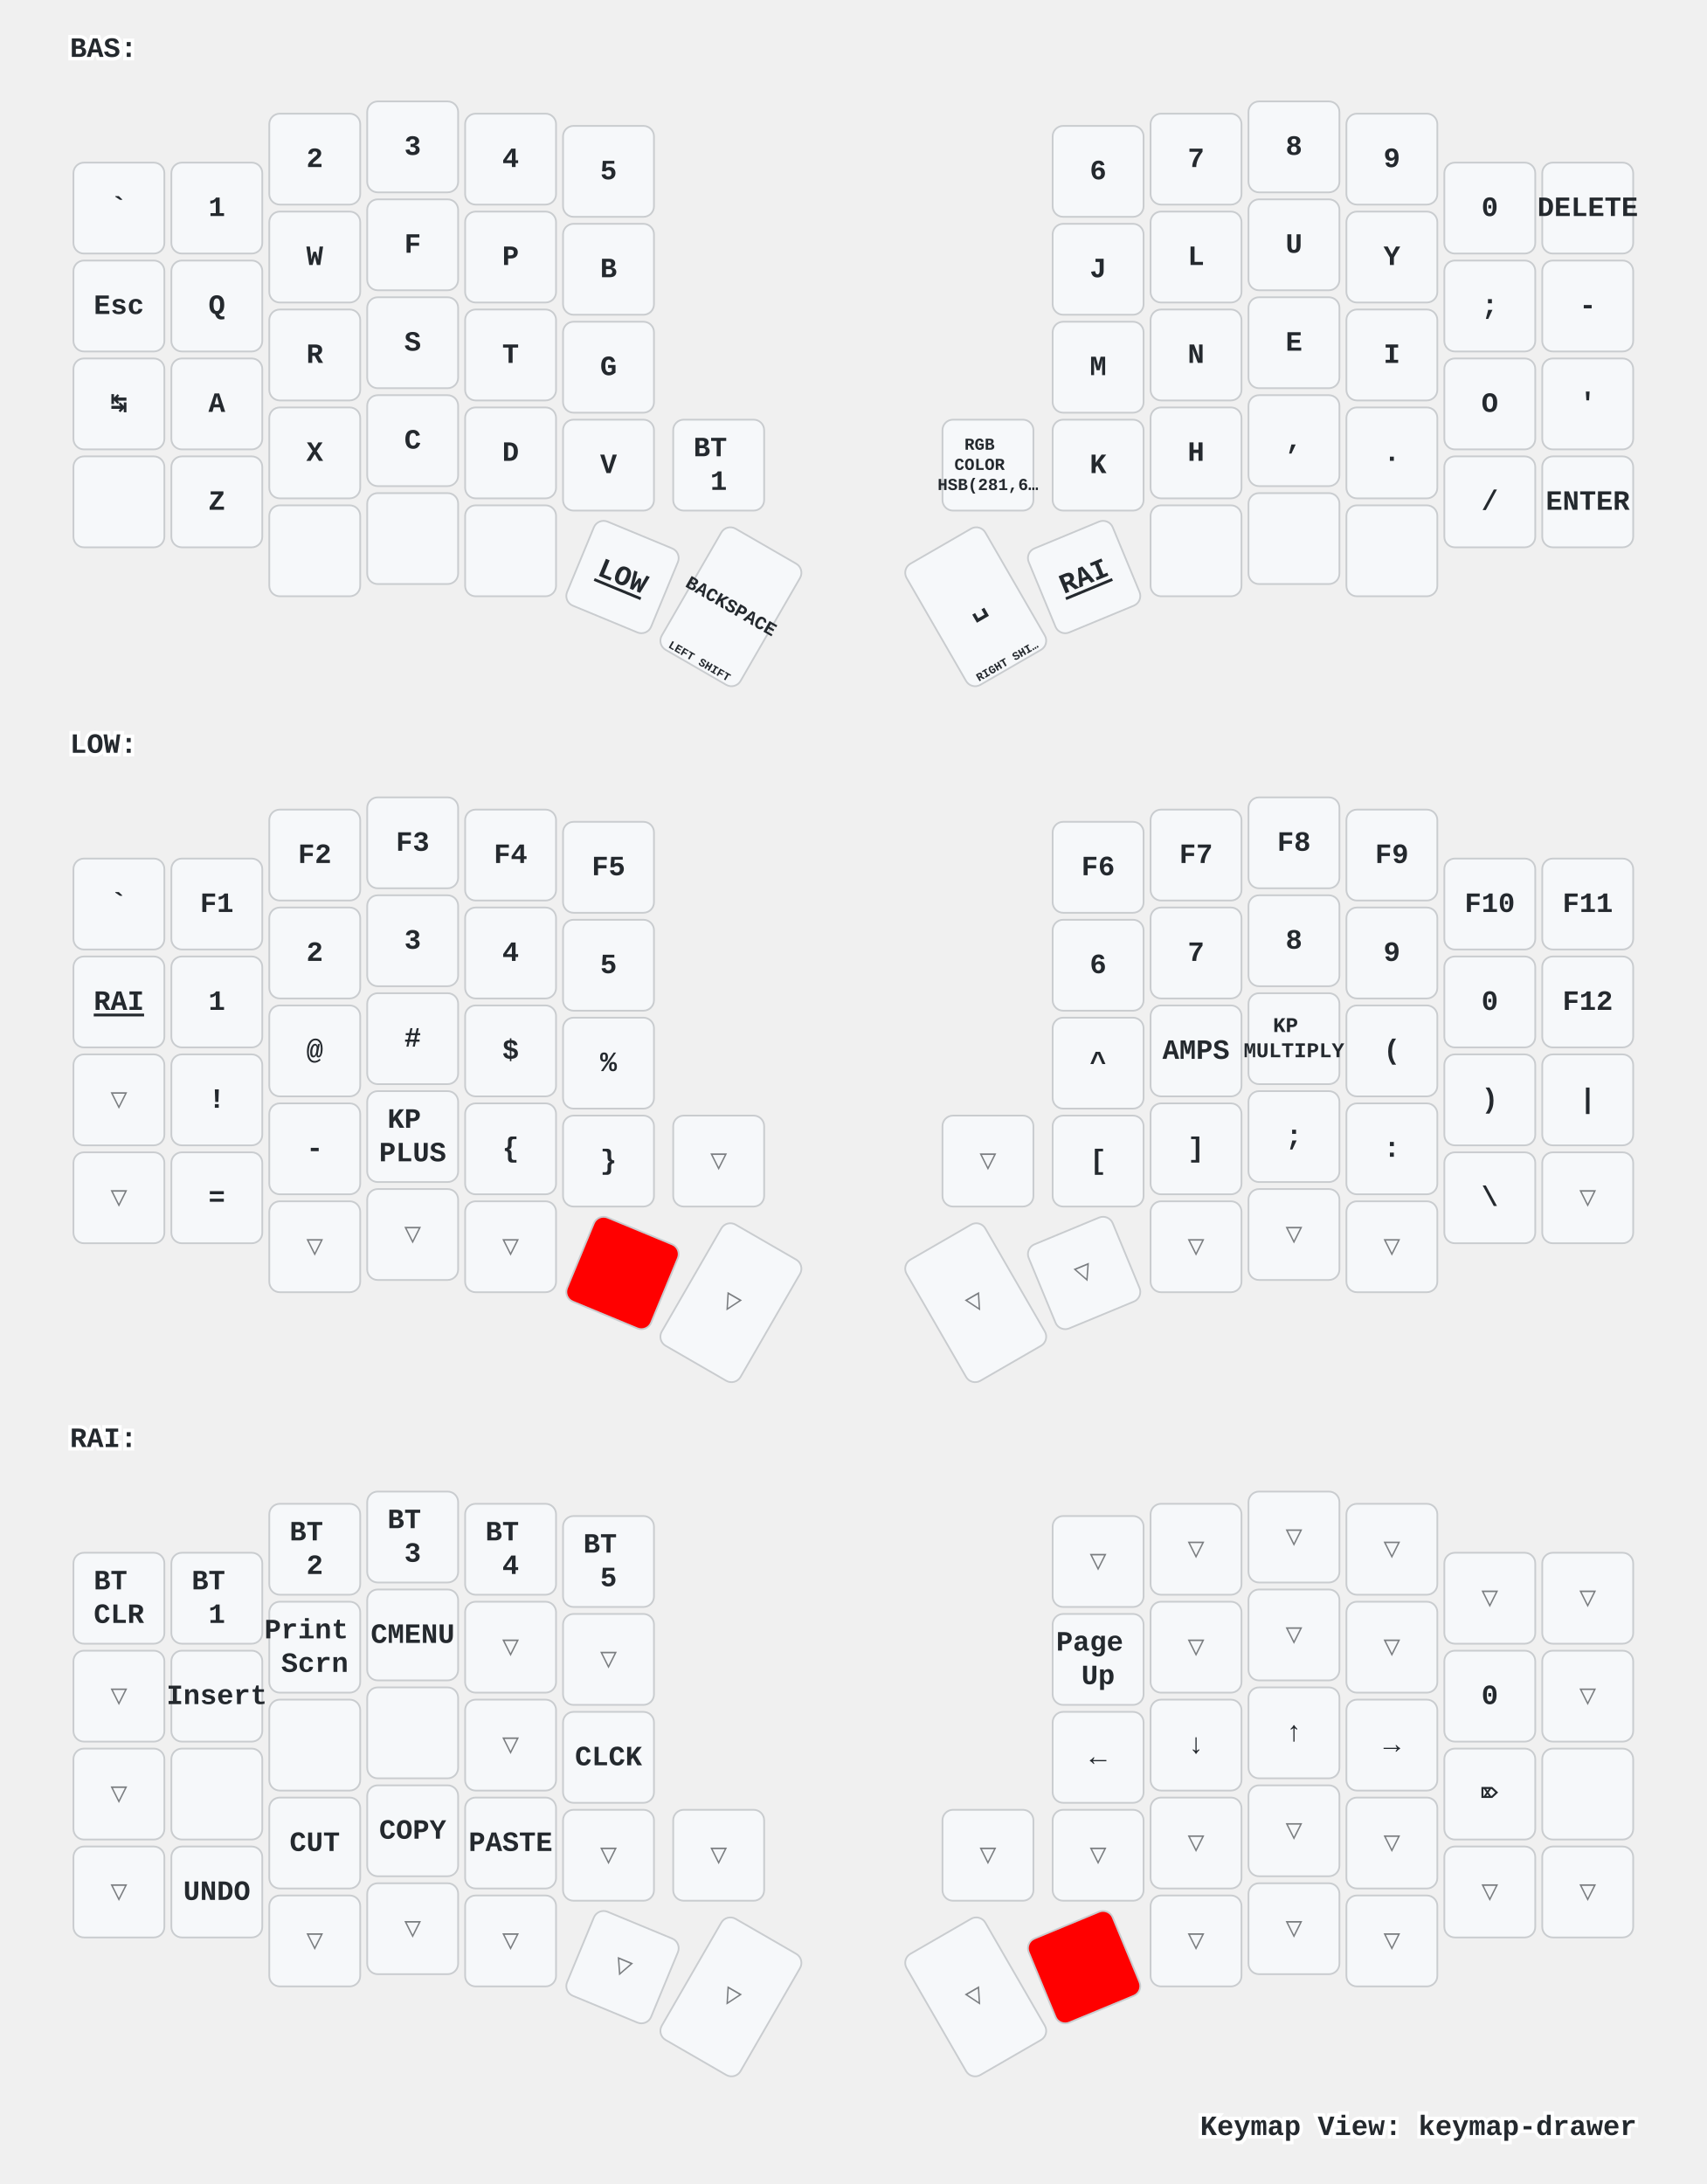
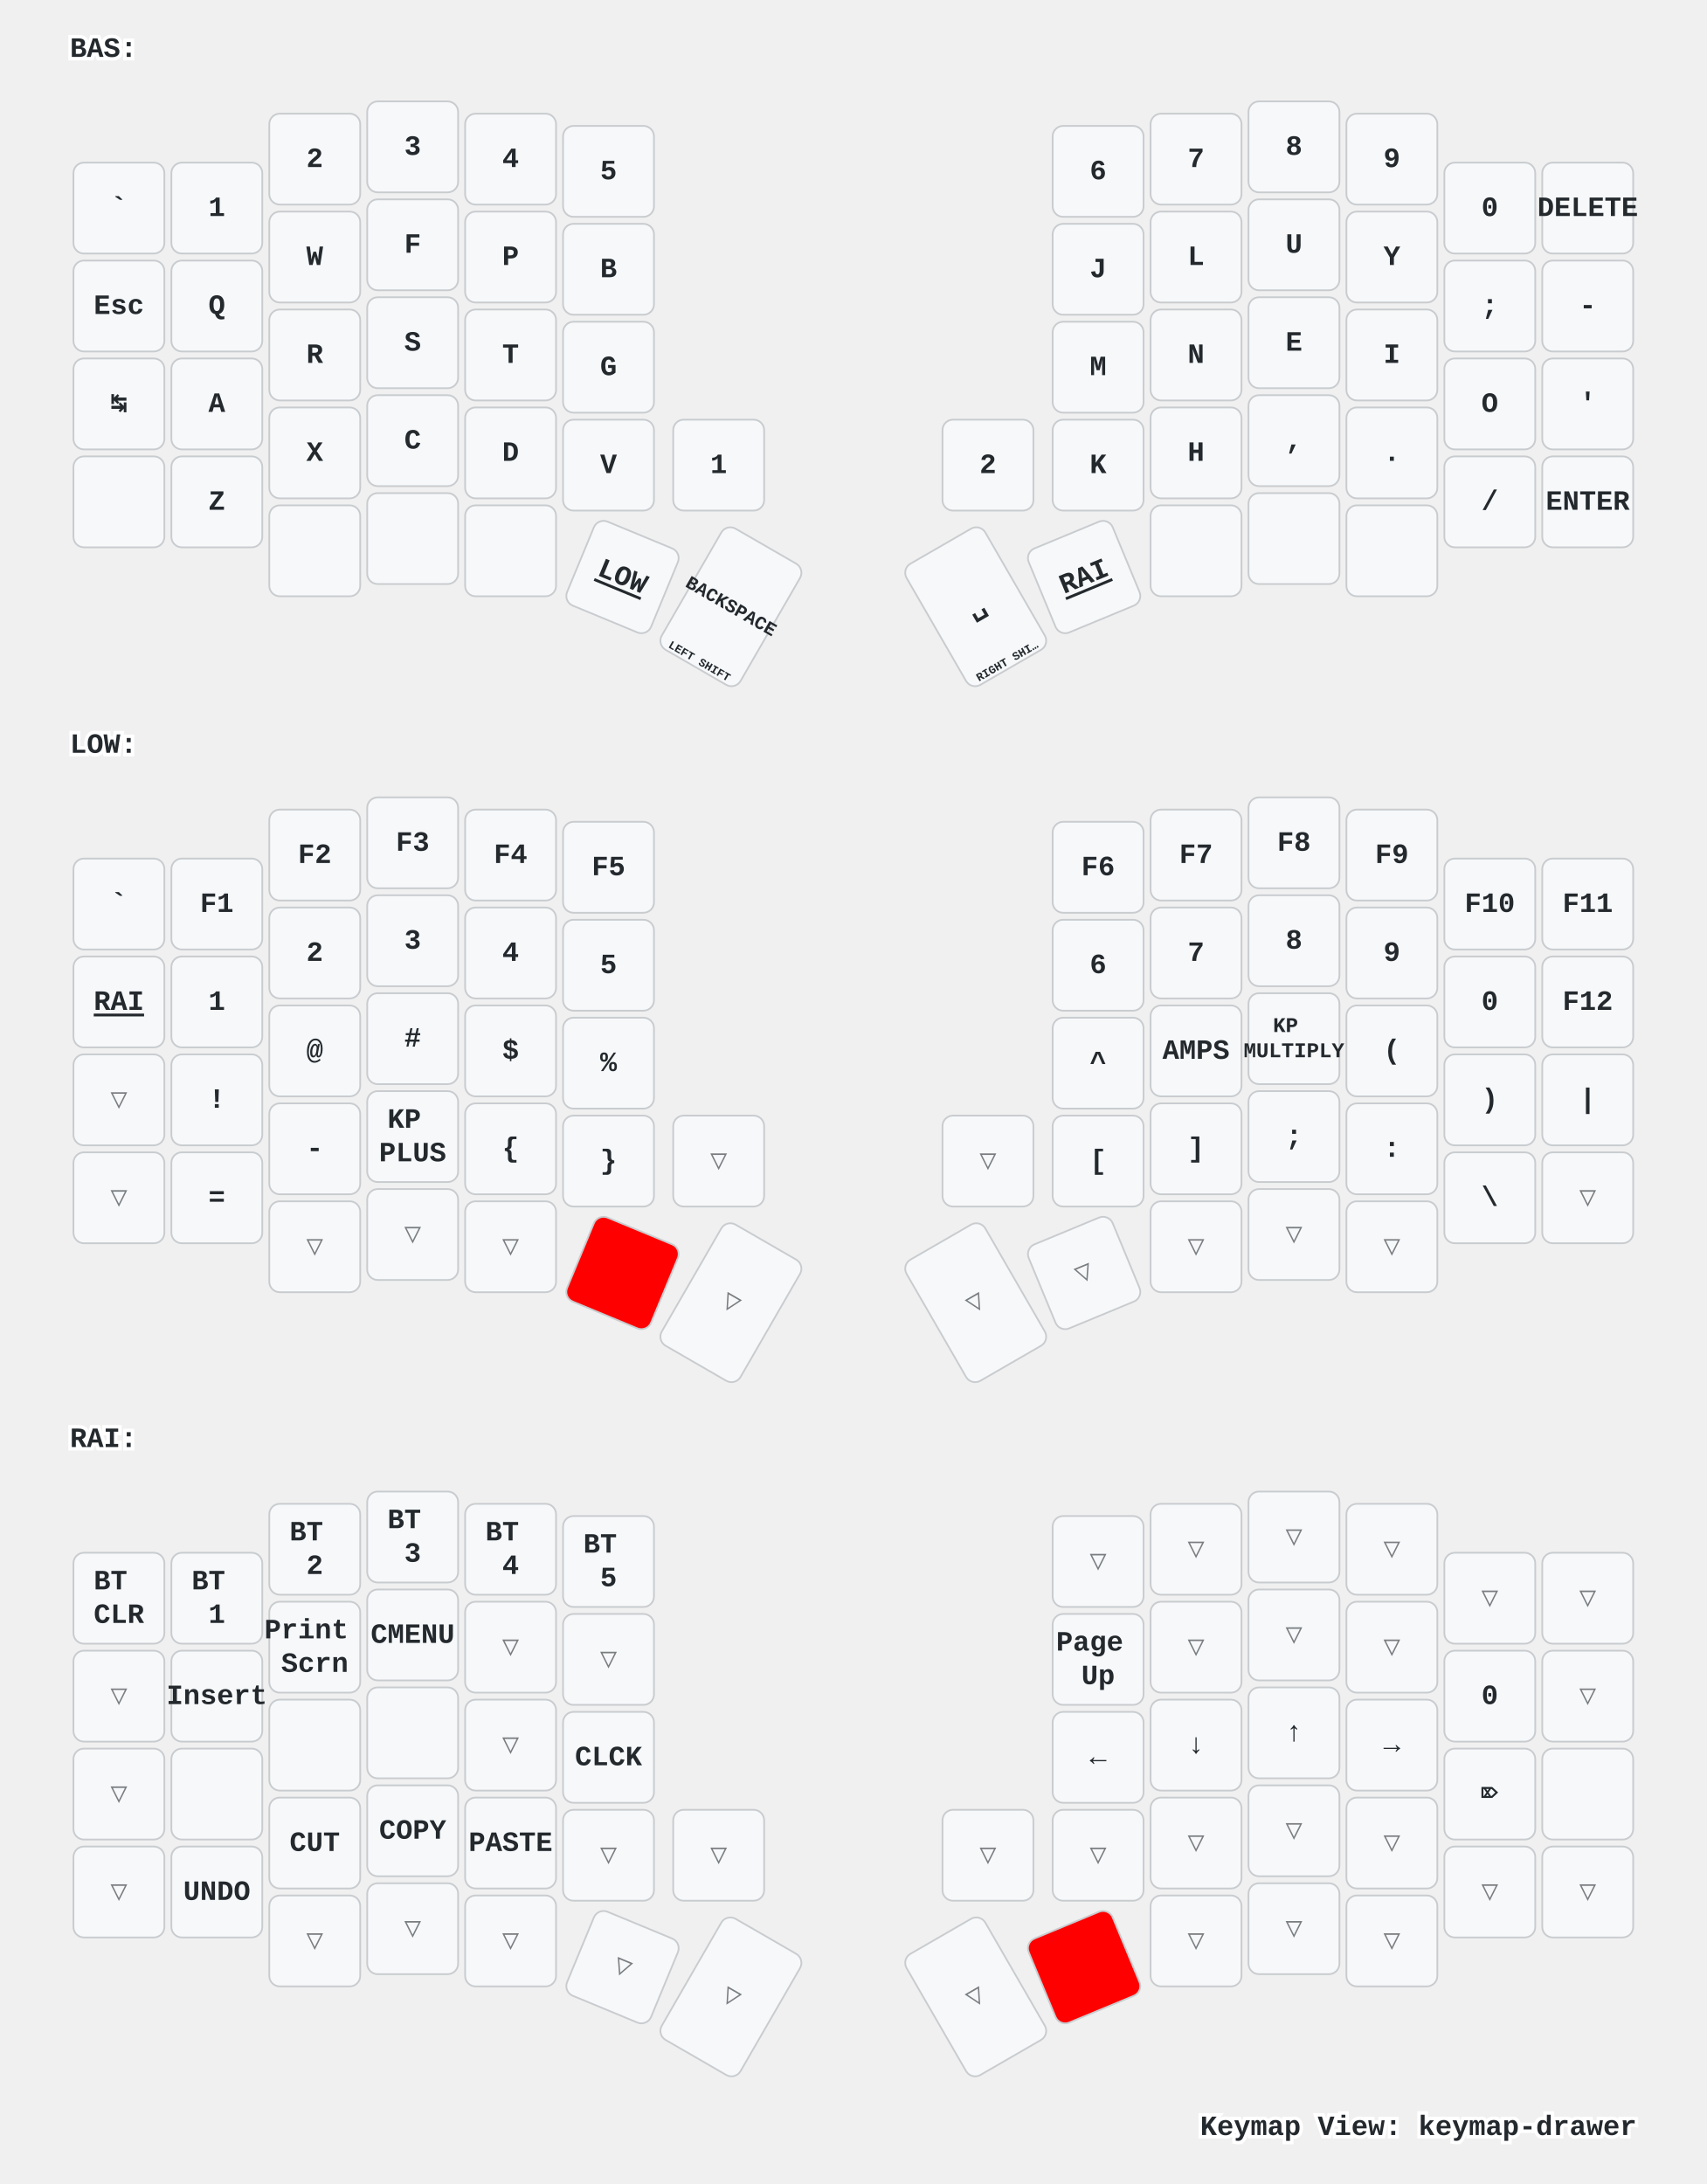
<svg xmlns="http://www.w3.org/2000/svg" xmlns:xlink="http://www.w3.org/1999/xlink" width="976" height="1249" viewBox="0 0 976 1249" class="keymap">
  <defs>/* start glyphs */
<svg id="mdi:apple-keyboard-command">
      <svg id="mdi-apple-keyboard-command" viewBox="0 0 24 24">
        <path d="M6,2A4,4 0 0,1 10,6V8H14V6A4,4 0 0,1 18,2A4,4 0 0,1 22,6A4,4 0 0,1 18,10H16V14H18A4,4 0 0,1 22,18A4,4 0 0,1 18,22A4,4 0 0,1 14,18V16H10V18A4,4 0 0,1 6,22A4,4 0 0,1 2,18A4,4 0 0,1 6,14H8V10H6A4,4 0 0,1 2,6A4,4 0 0,1 6,2M16,18A2,2 0 0,0 18,20A2,2 0 0,0 20,18A2,2 0 0,0 18,16H16V18M14,10H10V14H14V10M6,16A2,2 0 0,0 4,18A2,2 0 0,0 6,20A2,2 0 0,0 8,18V16H6M8,6A2,2 0 0,0 6,4A2,2 0 0,0 4,6A2,2 0 0,0 6,8H8V6M18,8A2,2 0 0,0 20,6A2,2 0 0,0 18,4A2,2 0 0,0 16,6V8H18Z" />
      </svg>
    </svg>
    <svg id="mdi:apple-keyboard-control">
      <svg id="mdi-apple-keyboard-control" viewBox="0 0 24 24">
        <path d="M19.78,11.78L18.36,13.19L12,6.83L5.64,13.19L4.22,11.78L12,4L19.78,11.78Z" />
      </svg>
    </svg>
    <svg id="mdi:apple-keyboard-option">
      <svg id="mdi-apple-keyboard-option" viewBox="0 0 24 24">
        <path d="M3,4H9.11L16.15,18H21V20H14.88L7.84,6H3V4M14,4H21V6H14V4Z" />
      </svg>
    </svg>
    <svg id="mdi:apple-keyboard-shift">
      <svg id="mdi-apple-keyboard-shift" viewBox="0 0 24 24">
        <path d="M15,18V12H17.17L12,6.83L6.83,12H9V18H15M12,4L22,14H17V20H7V14H2L12,4Z" />
      </svg>
    </svg>
    <svg id="mdi:backspace-outline">
      <svg id="mdi-backspace-outline" viewBox="0 0 24 24">
        <path d="M19,15.59L17.59,17L14,13.41L10.41,17L9,15.59L12.59,12L9,8.41L10.41,7L14,10.59L17.59,7L19,8.41L15.41,12L19,15.59M22,3A2,2 0 0,1 24,5V19A2,2 0 0,1 22,21H7C6.31,21 5.77,20.64 5.41,20.11L0,12L5.41,3.88C5.77,3.35 6.31,3 7,3H22M22,5H7L2.28,12L7,19H22V5Z" />
      </svg>
    </svg>
  </defs>/* end glyphs */
<style>/* inherit to force styles through use tags */
svg path {
    fill: inherit;
}

/* font and background color specifications */
svg.keymap {
    font-family: SFMono-Regular,Consolas,Liberation Mono,Menlo,monospace;
    font-size: 14px;
    font-kerning: normal;
    text-rendering: optimizeLegibility;
    fill: #24292e;
}

/* default key styling */
rect.key {
    fill: #f6f8fa;
}

rect.key, rect.combo {
    stroke: #c9cccf;
    stroke-width: 1;
}

/* default key side styling, only used is draw_key_sides is set */
rect.side {
    filter: brightness(90%);
}

/* color accent for combo boxes */
rect.combo, rect.combo-separate {
    fill: #cdf;
}

/* color accent for held keys */
rect.held, rect.combo.held {
    fill: #fdd;
}

/* color accent for ghost (optional) keys */
rect.ghost, rect.combo.ghost {
    stroke-dasharray: 4, 4;
    stroke-width: 2;
}

text {
    text-anchor: middle;
    dominant-baseline: middle;
}

/* styling for layer labels */
text.label {
    font-weight: bold;
    text-anchor: start;
    stroke: white;
    stroke-width: 4;
    paint-order: stroke;
}

/* styling for optional footer */
text.footer {
    text-anchor: end;
    dominant-baseline: auto;
    stroke: white;
    stroke-width: 4;
    paint-order: stroke;
}

/* styling for combo tap, and key non-tap label text */
text.combo, text.hold, text.shifted, text.left, text.right, text.tl, text.tr, text.bl, text.br {
    font-size: 11px;
}

text.hold, text.bl, text.br {
    text-anchor: middle;
    dominant-baseline: auto;
}

text.shifted, text.tl, text.tr {
    text-anchor: middle;
    dominant-baseline: hanging;
}

text.left, text.tl, text.bl {
    text-anchor: start;
}

text.right, text.tr, text.br {
    text-anchor: end;
}

text.layer-activator {
    text-decoration: underline;
}

/* styling for hold/shifted label text in combo box */
text.combo.hold, text.combo.shifted, text.combo.left, text.combo.right {
    font-size: 8px;
}

/* lighter symbol for transparent keys */
text.trans {
    fill: #7b7e81;
}

/* styling for combo dendrons */
path.combo {
    stroke-width: 1;
    stroke: gray;
    fill: none;
}

/* Start Tabler Icons Cleanup */
/* cannot use height/width with glyphs */
.icon-tabler &gt; path {
    fill: inherit;
    stroke: inherit;
    stroke-width: 2;
}
/* hide tabler's default box */
.icon-tabler &gt; path[stroke="none"][fill="none"] {
    visibility: hidden;
}
/* End Tabler Icons Cleanup */

/* For default sytles, see https://github.com/caksoylar/keymap-drawer/blob/main/keymap_drawer/config.py#L85 */

svg.keymap {
  font-family: Ubuntu Mono, Inconsolata, Consolas, Liberation Mono, Menlo, monospace;
  font-size: 16px;
  font-weight: bold;
  text-rendering: optimizeLegibility;
}

/* Color accent for held keys
red = #f00
green = #0f0
blue = #00f
yellow = #ff0
cyan = #0ff
magenta = #f0f
white = #fff
black = #000
grey = #888
light grey = #ccc
#ffc
*/
rect.held, rect.combo.held {
    fill: #f00;
}

/* Technique borrowed and extended from https://github.com/englmaxi/zmk-config/blob/master/keymap-drawer/config.yaml */
.sym_sub_text.tap {
  translate: -5px 2px;
  font-size: 20px;
}
.sym_sub_text.shifted {
  translate: 10px 13px;
  font-size: 10px;
  opacity: 1.0;
}
.combo.sym_sub_text.tap {
  translate: -1px 1px;
}
.combo.sym_sub_text.shifted {
  translate: 7px 5px;
  font-size: 10px;
  opacity: 1.0;
}

/* Toggle */
.toggle.shifted {
  translate: -10px 12px;
}

.toggle.hold {
  translate: 13px -23px;
}

/* Variant for tap-dances */
.tap_dance.tap {
  translate: -7px 0px;
  font-size: 12px;
}
.tap_dance.shifted {
  translate: 7px 17px;
  font-size: 12px;
  opacity: 1.0;
}

/* Variant for symbol next to symbol */
.sym_by_sym.tap {
  translate: -6px 0px;
}
.sym_by_sym.shifted {
  translate: 10px 12px;
  opacity: 1.0;
}

.combo.sym_by_sym.tap {
  translate: -35px 0px;
}
.combo.sym_by_sym.shifted {
  translate: 35px 20px;
  opacity: 1.0;
}

.combo.sym_by_sym.hold {
  visibility: hidden;
}

/* hide hold box for combo sym_by_sym */
.combo.sym_by_sym.hold &gt; path[stroke="none"][fill="none"] {
  visibility: hidden;
}
</style>
  <g transform="translate(40, 0)" class="layer-BAS">
    <text x="0" y="28" class="label" id="BAS">BAS:</text>
    <g transform="translate(0, 56)">
      <g transform="translate(28, 63)" class="key keypos-0">
        <rect rx="6" ry="6" x="-26" y="-26" width="52" height="52" class="key" />
        <text x="0" y="0" class="key tap">`</text>
      </g>
      <g transform="translate(84, 63)" class="key keypos-1">
        <rect rx="6" ry="6" x="-26" y="-26" width="52" height="52" class="key" />
        <text x="0" y="0" class="key tap">1</text>
      </g>
      <g transform="translate(140, 35)" class="key keypos-2">
        <rect rx="6" ry="6" x="-26" y="-26" width="52" height="52" class="key" />
        <text x="0" y="0" class="key tap">2</text>
      </g>
      <g transform="translate(196, 28)" class="key keypos-3">
        <rect rx="6" ry="6" x="-26" y="-26" width="52" height="52" class="key" />
        <text x="0" y="0" class="key tap">3</text>
      </g>
      <g transform="translate(252, 35)" class="key keypos-4">
        <rect rx="6" ry="6" x="-26" y="-26" width="52" height="52" class="key" />
        <text x="0" y="0" class="key tap">4</text>
      </g>
      <g transform="translate(308, 42)" class="key keypos-5">
        <rect rx="6" ry="6" x="-26" y="-26" width="52" height="52" class="key" />
        <text x="0" y="0" class="key tap">5</text>
      </g>
      <g transform="translate(588, 42)" class="key keypos-6">
        <rect rx="6" ry="6" x="-26" y="-26" width="52" height="52" class="key" />
        <text x="0" y="0" class="key tap">6</text>
      </g>
      <g transform="translate(644, 35)" class="key keypos-7">
        <rect rx="6" ry="6" x="-26" y="-26" width="52" height="52" class="key" />
        <text x="0" y="0" class="key tap">7</text>
      </g>
      <g transform="translate(700, 28)" class="key keypos-8">
        <rect rx="6" ry="6" x="-26" y="-26" width="52" height="52" class="key" />
        <text x="0" y="0" class="key tap">8</text>
      </g>
      <g transform="translate(756, 35)" class="key keypos-9">
        <rect rx="6" ry="6" x="-26" y="-26" width="52" height="52" class="key" />
        <text x="0" y="0" class="key tap">9</text>
      </g>
      <g transform="translate(812, 63)" class="key keypos-10">
        <rect rx="6" ry="6" x="-26" y="-26" width="52" height="52" class="key" />
        <text x="0" y="0" class="key tap">0</text>
      </g>
      <g transform="translate(868, 63)" class="key keypos-11">
        <rect rx="6" ry="6" x="-26" y="-26" width="52" height="52" class="key" />
        <text x="0" y="0" class="key tap">DELETE</text>
      </g>
      <g transform="translate(28, 119)" class="key keypos-12">
        <rect rx="6" ry="6" x="-26" y="-26" width="52" height="52" class="key" />
        <text x="0" y="0" class="key tap">Esc</text>
      </g>
      <g transform="translate(84, 119)" class="key keypos-13">
        <rect rx="6" ry="6" x="-26" y="-26" width="52" height="52" class="key" />
        <text x="0" y="0" class="key tap">Q</text>
      </g>
      <g transform="translate(140, 91)" class="key keypos-14">
        <rect rx="6" ry="6" x="-26" y="-26" width="52" height="52" class="key" />
        <text x="0" y="0" class="key tap">W</text>
      </g>
      <g transform="translate(196, 84)" class="key keypos-15">
        <rect rx="6" ry="6" x="-26" y="-26" width="52" height="52" class="key" />
        <text x="0" y="0" class="key tap">F</text>
      </g>
      <g transform="translate(252, 91)" class="key keypos-16">
        <rect rx="6" ry="6" x="-26" y="-26" width="52" height="52" class="key" />
        <text x="0" y="0" class="key tap">P</text>
      </g>
      <g transform="translate(308, 98)" class="key keypos-17">
        <rect rx="6" ry="6" x="-26" y="-26" width="52" height="52" class="key" />
        <text x="0" y="0" class="key tap">B</text>
      </g>
      <g transform="translate(588, 98)" class="key keypos-18">
        <rect rx="6" ry="6" x="-26" y="-26" width="52" height="52" class="key" />
        <text x="0" y="0" class="key tap">J</text>
      </g>
      <g transform="translate(644, 91)" class="key keypos-19">
        <rect rx="6" ry="6" x="-26" y="-26" width="52" height="52" class="key" />
        <text x="0" y="0" class="key tap">L</text>
      </g>
      <g transform="translate(700, 84)" class="key keypos-20">
        <rect rx="6" ry="6" x="-26" y="-26" width="52" height="52" class="key" />
        <text x="0" y="0" class="key tap">U</text>
      </g>
      <g transform="translate(756, 91)" class="key keypos-21">
        <rect rx="6" ry="6" x="-26" y="-26" width="52" height="52" class="key" />
        <text x="0" y="0" class="key tap">Y</text>
      </g>
      <g transform="translate(812, 119)" class="key keypos-22">
        <rect rx="6" ry="6" x="-26" y="-26" width="52" height="52" class="key" />
        <text x="0" y="0" class="key tap">;</text>
      </g>
      <g transform="translate(868, 119)" class="key keypos-23">
        <rect rx="6" ry="6" x="-26" y="-26" width="52" height="52" class="key" />
        <text x="0" y="0" class="key tap">-</text>
      </g>
      <g transform="translate(28, 175)" class="key keypos-24">
        <rect rx="6" ry="6" x="-26" y="-26" width="52" height="52" class="key" />
        <text x="0" y="0" class="key tap">↹</text>
      </g>
      <g transform="translate(84, 175)" class="key keypos-25">
        <rect rx="6" ry="6" x="-26" y="-26" width="52" height="52" class="key" />
        <text x="0" y="0" class="key tap">A</text>
      </g>
      <g transform="translate(140, 147)" class="key keypos-26">
        <rect rx="6" ry="6" x="-26" y="-26" width="52" height="52" class="key" />
        <text x="0" y="0" class="key tap">R</text>
      </g>
      <g transform="translate(196, 140)" class="key keypos-27">
        <rect rx="6" ry="6" x="-26" y="-26" width="52" height="52" class="key" />
        <text x="0" y="0" class="key tap">S</text>
      </g>
      <g transform="translate(252, 147)" class="key keypos-28">
        <rect rx="6" ry="6" x="-26" y="-26" width="52" height="52" class="key" />
        <text x="0" y="0" class="key tap">T</text>
      </g>
      <g transform="translate(308, 154)" class="key keypos-29">
        <rect rx="6" ry="6" x="-26" y="-26" width="52" height="52" class="key" />
        <text x="0" y="0" class="key tap">G</text>
      </g>
      <g transform="translate(588, 154)" class="key keypos-30">
        <rect rx="6" ry="6" x="-26" y="-26" width="52" height="52" class="key" />
        <text x="0" y="0" class="key tap">M</text>
      </g>
      <g transform="translate(644, 147)" class="key keypos-31">
        <rect rx="6" ry="6" x="-26" y="-26" width="52" height="52" class="key" />
        <text x="0" y="0" class="key tap">N</text>
      </g>
      <g transform="translate(700, 140)" class="key keypos-32">
        <rect rx="6" ry="6" x="-26" y="-26" width="52" height="52" class="key" />
        <text x="0" y="0" class="key tap">E</text>
      </g>
      <g transform="translate(756, 147)" class="key keypos-33">
        <rect rx="6" ry="6" x="-26" y="-26" width="52" height="52" class="key" />
        <text x="0" y="0" class="key tap">I</text>
      </g>
      <g transform="translate(812, 175)" class="key keypos-34">
        <rect rx="6" ry="6" x="-26" y="-26" width="52" height="52" class="key" />
        <text x="0" y="0" class="key tap">O</text>
      </g>
      <g transform="translate(868, 175)" class="key keypos-35">
        <rect rx="6" ry="6" x="-26" y="-26" width="52" height="52" class="key" />
        <text x="0" y="0" class="key tap">'</text>
      </g>
      <g transform="translate(28, 231)" class="key keypos-36">
        <rect rx="6" ry="6" x="-26" y="-26" width="52" height="52" class="key" />
        <use href="#mdi:apple-keyboard-shift" xlink:href="#mdi:apple-keyboard-shift" x="-9" y="-9" height="18" width="18.0" class="key tap glyph mdi:apple-keyboard-shift" />
      </g>
      <g transform="translate(84, 231)" class="key keypos-37">
        <rect rx="6" ry="6" x="-26" y="-26" width="52" height="52" class="key" />
        <text x="0" y="0" class="key tap">Z</text>
      </g>
      <g transform="translate(140, 203)" class="key keypos-38">
        <rect rx="6" ry="6" x="-26" y="-26" width="52" height="52" class="key" />
        <text x="0" y="0" class="key tap">X</text>
      </g>
      <g transform="translate(196, 196)" class="key keypos-39">
        <rect rx="6" ry="6" x="-26" y="-26" width="52" height="52" class="key" />
        <text x="0" y="0" class="key tap">C</text>
      </g>
      <g transform="translate(252, 203)" class="key keypos-40">
        <rect rx="6" ry="6" x="-26" y="-26" width="52" height="52" class="key" />
        <text x="0" y="0" class="key tap">D</text>
      </g>
      <g transform="translate(308, 210)" class="key keypos-41">
        <rect rx="6" ry="6" x="-26" y="-26" width="52" height="52" class="key" />
        <text x="0" y="0" class="key tap">V</text>
      </g>
      <g transform="translate(371, 210)" class="key keypos-42">
        <rect rx="6" ry="6" x="-26" y="-26" width="52" height="52" class="key" />
-         <text x="0" y="0" class="key tap">
-           <tspan x="0" dy="-0.6em">BT</tspan>
-           <tspan x="0" dy="1.2em">1</tspan>
-         </text>
+         <text x="0" y="0" class="key tap">1</text>
      </g>
      <g transform="translate(525, 210)" class="key keypos-43">
        <rect rx="6" ry="6" x="-26" y="-26" width="52" height="52" class="key" />
-         <text x="0" y="0" class="key tap">
-           <tspan x="0" dy="-1.2em" style="font-size: 60%">RGB</tspan>
-           <tspan x="0" dy="1.2em" style="font-size: 60%">COLOR</tspan>
-           <tspan x="0" dy="1.2em" style="font-size: 60%">HSB(281,6…</tspan>
-         </text>
+         <text x="0" y="0" class="key tap">2</text>
      </g>
      <g transform="translate(588, 210)" class="key keypos-44">
        <rect rx="6" ry="6" x="-26" y="-26" width="52" height="52" class="key" />
        <text x="0" y="0" class="key tap">K</text>
      </g>
      <g transform="translate(644, 203)" class="key keypos-45">
        <rect rx="6" ry="6" x="-26" y="-26" width="52" height="52" class="key" />
        <text x="0" y="0" class="key tap">H</text>
      </g>
      <g transform="translate(700, 196)" class="key keypos-46">
        <rect rx="6" ry="6" x="-26" y="-26" width="52" height="52" class="key" />
        <text x="0" y="0" class="key tap">,</text>
      </g>
      <g transform="translate(756, 203)" class="key keypos-47">
        <rect rx="6" ry="6" x="-26" y="-26" width="52" height="52" class="key" />
        <text x="0" y="0" class="key tap">.</text>
      </g>
      <g transform="translate(812, 231)" class="key keypos-48">
        <rect rx="6" ry="6" x="-26" y="-26" width="52" height="52" class="key" />
        <text x="0" y="0" class="key tap">/</text>
      </g>
      <g transform="translate(868, 231)" class="key keypos-49">
        <rect rx="6" ry="6" x="-26" y="-26" width="52" height="52" class="key" />
        <text x="0" y="0" class="key tap">ENTER</text>
      </g>
      <g transform="translate(140, 259)" class="key keypos-50">
        <rect rx="6" ry="6" x="-26" y="-26" width="52" height="52" class="key" />
        <use href="#mdi:apple-keyboard-command" xlink:href="#mdi:apple-keyboard-command" x="-9" y="-9" height="18" width="18.0" class="key tap glyph mdi:apple-keyboard-command" />
      </g>
      <g transform="translate(196, 252)" class="key keypos-51">
        <rect rx="6" ry="6" x="-26" y="-26" width="52" height="52" class="key" />
        <use href="#mdi:apple-keyboard-option" xlink:href="#mdi:apple-keyboard-option" x="-9" y="-9" height="18" width="18.0" class="key tap glyph mdi:apple-keyboard-option" />
      </g>
      <g transform="translate(252, 259)" class="key keypos-52">
        <rect rx="6" ry="6" x="-26" y="-26" width="52" height="52" class="key" />
        <use href="#mdi:apple-keyboard-control" xlink:href="#mdi:apple-keyboard-control" x="-9" y="-9" height="18" width="18.0" class="key tap glyph mdi:apple-keyboard-control" />
      </g>
      <g transform="translate(316, 274) rotate(22.5)" class="key keypos-53">
        <rect rx="6" ry="6" x="-26" y="-26" width="52" height="52" class="key" />
        <a href="#LOW">
          <text x="0" y="0" class="key tap layer-activator">LOW</text>
        </a>
      </g>
      <g transform="translate(378, 291) rotate(30.0)" class="key keypos-54">
        <rect rx="6" ry="6" x="-26" y="-40" width="52" height="80" class="key" />
        <text x="0" y="0" class="key tap">
          <tspan style="font-size: 67%">BACKSPACE</tspan>
        </text>
        <text x="0" y="38" class="key hold">
          <tspan style="font-size: 60%">LEFT SHIFT</tspan>
        </text>
      </g>
      <g transform="translate(518, 291) rotate(-30.0)" class="key keypos-55">
        <rect rx="6" ry="6" x="-26" y="-40" width="52" height="80" class="key" />
        <text x="0" y="0" class="key tap">␣</text>
        <text x="0" y="38" class="key hold">
          <tspan style="font-size: 60%">RIGHT SHI…</tspan>
        </text>
      </g>
      <g transform="translate(580, 274) rotate(-22.5)" class="key keypos-56">
        <rect rx="6" ry="6" x="-26" y="-26" width="52" height="52" class="key" />
        <a href="#RAI">
          <text x="0" y="0" class="key tap layer-activator">RAI</text>
        </a>
      </g>
      <g transform="translate(644, 259)" class="key keypos-57">
        <rect rx="6" ry="6" x="-26" y="-26" width="52" height="52" class="key" />
        <use href="#mdi:apple-keyboard-control" xlink:href="#mdi:apple-keyboard-control" x="-9" y="-9" height="18" width="18.0" class="key tap glyph mdi:apple-keyboard-control" />
      </g>
      <g transform="translate(700, 252)" class="key keypos-58">
        <rect rx="6" ry="6" x="-26" y="-26" width="52" height="52" class="key" />
        <use href="#mdi:apple-keyboard-option" xlink:href="#mdi:apple-keyboard-option" x="-9" y="-9" height="18" width="18.0" class="key tap glyph mdi:apple-keyboard-option" />
      </g>
      <g transform="translate(756, 259)" class="key keypos-59">
        <rect rx="6" ry="6" x="-26" y="-26" width="52" height="52" class="key" />
        <use href="#mdi:apple-keyboard-command" xlink:href="#mdi:apple-keyboard-command" x="-9" y="-9" height="18" width="18.0" class="key tap glyph mdi:apple-keyboard-command" />
      </g>
    </g>
  </g>
  <g transform="translate(40, 398)" class="layer-LOW">
    <text x="0" y="28" class="label" id="LOW">LOW:</text>
    <g transform="translate(0, 56)">
      <g transform="translate(28, 63)" class="key keypos-0">
        <rect rx="6" ry="6" x="-26" y="-26" width="52" height="52" class="key" />
        <text x="0" y="0" class="key tap">`</text>
      </g>
      <g transform="translate(84, 63)" class="key keypos-1">
        <rect rx="6" ry="6" x="-26" y="-26" width="52" height="52" class="key" />
        <text x="0" y="0" class="key tap">F1</text>
      </g>
      <g transform="translate(140, 35)" class="key keypos-2">
        <rect rx="6" ry="6" x="-26" y="-26" width="52" height="52" class="key" />
        <text x="0" y="0" class="key tap">F2</text>
      </g>
      <g transform="translate(196, 28)" class="key keypos-3">
        <rect rx="6" ry="6" x="-26" y="-26" width="52" height="52" class="key" />
        <text x="0" y="0" class="key tap">F3</text>
      </g>
      <g transform="translate(252, 35)" class="key keypos-4">
        <rect rx="6" ry="6" x="-26" y="-26" width="52" height="52" class="key" />
        <text x="0" y="0" class="key tap">F4</text>
      </g>
      <g transform="translate(308, 42)" class="key keypos-5">
        <rect rx="6" ry="6" x="-26" y="-26" width="52" height="52" class="key" />
        <text x="0" y="0" class="key tap">F5</text>
      </g>
      <g transform="translate(588, 42)" class="key keypos-6">
        <rect rx="6" ry="6" x="-26" y="-26" width="52" height="52" class="key" />
        <text x="0" y="0" class="key tap">F6</text>
      </g>
      <g transform="translate(644, 35)" class="key keypos-7">
        <rect rx="6" ry="6" x="-26" y="-26" width="52" height="52" class="key" />
        <text x="0" y="0" class="key tap">F7</text>
      </g>
      <g transform="translate(700, 28)" class="key keypos-8">
        <rect rx="6" ry="6" x="-26" y="-26" width="52" height="52" class="key" />
        <text x="0" y="0" class="key tap">F8</text>
      </g>
      <g transform="translate(756, 35)" class="key keypos-9">
        <rect rx="6" ry="6" x="-26" y="-26" width="52" height="52" class="key" />
        <text x="0" y="0" class="key tap">F9</text>
      </g>
      <g transform="translate(812, 63)" class="key keypos-10">
        <rect rx="6" ry="6" x="-26" y="-26" width="52" height="52" class="key" />
        <text x="0" y="0" class="key tap">F10</text>
      </g>
      <g transform="translate(868, 63)" class="key keypos-11">
        <rect rx="6" ry="6" x="-26" y="-26" width="52" height="52" class="key" />
        <text x="0" y="0" class="key tap">F11</text>
      </g>
      <g transform="translate(28, 119)" class="key keypos-12">
        <rect rx="6" ry="6" x="-26" y="-26" width="52" height="52" class="key" />
        <a href="#RAI">
          <text x="0" y="0" class="key tap layer-activator">RAI</text>
        </a>
      </g>
      <g transform="translate(84, 119)" class="key keypos-13">
        <rect rx="6" ry="6" x="-26" y="-26" width="52" height="52" class="key" />
        <text x="0" y="0" class="key tap">1</text>
      </g>
      <g transform="translate(140, 91)" class="key keypos-14">
        <rect rx="6" ry="6" x="-26" y="-26" width="52" height="52" class="key" />
        <text x="0" y="0" class="key tap">2</text>
      </g>
      <g transform="translate(196, 84)" class="key keypos-15">
        <rect rx="6" ry="6" x="-26" y="-26" width="52" height="52" class="key" />
        <text x="0" y="0" class="key tap">3</text>
      </g>
      <g transform="translate(252, 91)" class="key keypos-16">
        <rect rx="6" ry="6" x="-26" y="-26" width="52" height="52" class="key" />
        <text x="0" y="0" class="key tap">4</text>
      </g>
      <g transform="translate(308, 98)" class="key keypos-17">
        <rect rx="6" ry="6" x="-26" y="-26" width="52" height="52" class="key" />
        <text x="0" y="0" class="key tap">5</text>
      </g>
      <g transform="translate(588, 98)" class="key keypos-18">
        <rect rx="6" ry="6" x="-26" y="-26" width="52" height="52" class="key" />
        <text x="0" y="0" class="key tap">6</text>
      </g>
      <g transform="translate(644, 91)" class="key keypos-19">
        <rect rx="6" ry="6" x="-26" y="-26" width="52" height="52" class="key" />
        <text x="0" y="0" class="key tap">7</text>
      </g>
      <g transform="translate(700, 84)" class="key keypos-20">
        <rect rx="6" ry="6" x="-26" y="-26" width="52" height="52" class="key" />
        <text x="0" y="0" class="key tap">8</text>
      </g>
      <g transform="translate(756, 91)" class="key keypos-21">
        <rect rx="6" ry="6" x="-26" y="-26" width="52" height="52" class="key" />
        <text x="0" y="0" class="key tap">9</text>
      </g>
      <g transform="translate(812, 119)" class="key keypos-22">
        <rect rx="6" ry="6" x="-26" y="-26" width="52" height="52" class="key" />
        <text x="0" y="0" class="key tap">0</text>
      </g>
      <g transform="translate(868, 119)" class="key keypos-23">
        <rect rx="6" ry="6" x="-26" y="-26" width="52" height="52" class="key" />
        <text x="0" y="0" class="key tap">F12</text>
      </g>
      <g transform="translate(28, 175)" class="key trans keypos-24">
        <rect rx="6" ry="6" x="-26" y="-26" width="52" height="52" class="key trans" />
        <text x="0" y="0" class="key trans tap">▽</text>
      </g>
      <g transform="translate(84, 175)" class="key keypos-25">
        <rect rx="6" ry="6" x="-26" y="-26" width="52" height="52" class="key" />
        <text x="0" y="0" class="key tap">!</text>
      </g>
      <g transform="translate(140, 147)" class="key keypos-26">
        <rect rx="6" ry="6" x="-26" y="-26" width="52" height="52" class="key" />
        <text x="0" y="0" class="key tap">@</text>
      </g>
      <g transform="translate(196, 140)" class="key keypos-27">
        <rect rx="6" ry="6" x="-26" y="-26" width="52" height="52" class="key" />
        <text x="0" y="0" class="key tap">#</text>
      </g>
      <g transform="translate(252, 147)" class="key keypos-28">
        <rect rx="6" ry="6" x="-26" y="-26" width="52" height="52" class="key" />
        <text x="0" y="0" class="key tap">$</text>
      </g>
      <g transform="translate(308, 154)" class="key keypos-29">
        <rect rx="6" ry="6" x="-26" y="-26" width="52" height="52" class="key" />
        <text x="0" y="0" class="key tap">%</text>
      </g>
      <g transform="translate(588, 154)" class="key keypos-30">
        <rect rx="6" ry="6" x="-26" y="-26" width="52" height="52" class="key" />
        <text x="0" y="0" class="key tap">^</text>
      </g>
      <g transform="translate(644, 147)" class="key keypos-31">
        <rect rx="6" ry="6" x="-26" y="-26" width="52" height="52" class="key" />
        <text x="0" y="0" class="key tap">AMPS</text>
      </g>
      <g transform="translate(700, 140)" class="key keypos-32">
        <rect rx="6" ry="6" x="-26" y="-26" width="52" height="52" class="key" />
        <text x="0" y="0" class="key tap">
          <tspan x="0" dy="-0.6em" style="font-size: 75%">KP</tspan>
          <tspan x="0" dy="1.2em" style="font-size: 75%">MULTIPLY</tspan>
        </text>
      </g>
      <g transform="translate(756, 147)" class="key keypos-33">
        <rect rx="6" ry="6" x="-26" y="-26" width="52" height="52" class="key" />
        <text x="0" y="0" class="key tap">(</text>
      </g>
      <g transform="translate(812, 175)" class="key keypos-34">
        <rect rx="6" ry="6" x="-26" y="-26" width="52" height="52" class="key" />
        <text x="0" y="0" class="key tap">)</text>
      </g>
      <g transform="translate(868, 175)" class="key keypos-35">
        <rect rx="6" ry="6" x="-26" y="-26" width="52" height="52" class="key" />
        <text x="0" y="0" class="key tap">|</text>
      </g>
      <g transform="translate(28, 231)" class="key trans keypos-36">
        <rect rx="6" ry="6" x="-26" y="-26" width="52" height="52" class="key trans" />
        <text x="0" y="0" class="key trans tap">▽</text>
      </g>
      <g transform="translate(84, 231)" class="key keypos-37">
        <rect rx="6" ry="6" x="-26" y="-26" width="52" height="52" class="key" />
        <text x="0" y="0" class="key tap">=</text>
      </g>
      <g transform="translate(140, 203)" class="key keypos-38">
        <rect rx="6" ry="6" x="-26" y="-26" width="52" height="52" class="key" />
        <text x="0" y="0" class="key tap">-</text>
      </g>
      <g transform="translate(196, 196)" class="key keypos-39">
        <rect rx="6" ry="6" x="-26" y="-26" width="52" height="52" class="key" />
        <text x="0" y="0" class="key tap">
          <tspan x="0" dy="-0.6em">KP</tspan>
          <tspan x="0" dy="1.2em">PLUS</tspan>
        </text>
      </g>
      <g transform="translate(252, 203)" class="key keypos-40">
        <rect rx="6" ry="6" x="-26" y="-26" width="52" height="52" class="key" />
        <text x="0" y="0" class="key tap">{</text>
      </g>
      <g transform="translate(308, 210)" class="key keypos-41">
        <rect rx="6" ry="6" x="-26" y="-26" width="52" height="52" class="key" />
        <text x="0" y="0" class="key tap">}</text>
      </g>
      <g transform="translate(371, 210)" class="key trans keypos-42">
        <rect rx="6" ry="6" x="-26" y="-26" width="52" height="52" class="key trans" />
        <text x="0" y="0" class="key trans tap">▽</text>
      </g>
      <g transform="translate(525, 210)" class="key trans keypos-43">
        <rect rx="6" ry="6" x="-26" y="-26" width="52" height="52" class="key trans" />
        <text x="0" y="0" class="key trans tap">▽</text>
      </g>
      <g transform="translate(588, 210)" class="key keypos-44">
        <rect rx="6" ry="6" x="-26" y="-26" width="52" height="52" class="key" />
        <text x="0" y="0" class="key tap">[</text>
      </g>
      <g transform="translate(644, 203)" class="key keypos-45">
        <rect rx="6" ry="6" x="-26" y="-26" width="52" height="52" class="key" />
        <text x="0" y="0" class="key tap">]</text>
      </g>
      <g transform="translate(700, 196)" class="key keypos-46">
        <rect rx="6" ry="6" x="-26" y="-26" width="52" height="52" class="key" />
        <text x="0" y="0" class="key tap">;</text>
      </g>
      <g transform="translate(756, 203)" class="key keypos-47">
        <rect rx="6" ry="6" x="-26" y="-26" width="52" height="52" class="key" />
        <text x="0" y="0" class="key tap">:</text>
      </g>
      <g transform="translate(812, 231)" class="key keypos-48">
        <rect rx="6" ry="6" x="-26" y="-26" width="52" height="52" class="key" />
        <text x="0" y="0" class="key tap">\</text>
      </g>
      <g transform="translate(868, 231)" class="key trans keypos-49">
        <rect rx="6" ry="6" x="-26" y="-26" width="52" height="52" class="key trans" />
        <text x="0" y="0" class="key trans tap">▽</text>
      </g>
      <g transform="translate(140, 259)" class="key trans keypos-50">
        <rect rx="6" ry="6" x="-26" y="-26" width="52" height="52" class="key trans" />
        <text x="0" y="0" class="key trans tap">▽</text>
      </g>
      <g transform="translate(196, 252)" class="key trans keypos-51">
        <rect rx="6" ry="6" x="-26" y="-26" width="52" height="52" class="key trans" />
        <text x="0" y="0" class="key trans tap">▽</text>
      </g>
      <g transform="translate(252, 259)" class="key trans keypos-52">
        <rect rx="6" ry="6" x="-26" y="-26" width="52" height="52" class="key trans" />
        <text x="0" y="0" class="key trans tap">▽</text>
      </g>
      <g transform="translate(316, 274) rotate(22.5)" class="key held keypos-53">
        <rect rx="6" ry="6" x="-26" y="-26" width="52" height="52" class="key held" />
      </g>
      <g transform="translate(378, 291) rotate(30.0)" class="key trans keypos-54">
        <rect rx="6" ry="6" x="-26" y="-40" width="52" height="80" class="key trans" />
        <text x="0" y="0" class="key trans tap">▽</text>
      </g>
      <g transform="translate(518, 291) rotate(-30.0)" class="key trans keypos-55">
        <rect rx="6" ry="6" x="-26" y="-40" width="52" height="80" class="key trans" />
        <text x="0" y="0" class="key trans tap">▽</text>
      </g>
      <g transform="translate(580, 274) rotate(-22.5)" class="key trans keypos-56">
        <rect rx="6" ry="6" x="-26" y="-26" width="52" height="52" class="key trans" />
        <text x="0" y="0" class="key trans tap">▽</text>
      </g>
      <g transform="translate(644, 259)" class="key trans keypos-57">
        <rect rx="6" ry="6" x="-26" y="-26" width="52" height="52" class="key trans" />
        <text x="0" y="0" class="key trans tap">▽</text>
      </g>
      <g transform="translate(700, 252)" class="key trans keypos-58">
        <rect rx="6" ry="6" x="-26" y="-26" width="52" height="52" class="key trans" />
        <text x="0" y="0" class="key trans tap">▽</text>
      </g>
      <g transform="translate(756, 259)" class="key trans keypos-59">
        <rect rx="6" ry="6" x="-26" y="-26" width="52" height="52" class="key trans" />
        <text x="0" y="0" class="key trans tap">▽</text>
      </g>
    </g>
  </g>
  <g transform="translate(40, 795)" class="layer-RAI">
    <text x="0" y="28" class="label" id="RAI">RAI:</text>
    <g transform="translate(0, 56)">
      <g transform="translate(28, 63)" class="key keypos-0">
        <rect rx="6" ry="6" x="-26" y="-26" width="52" height="52" class="key" />
        <text x="0" y="0" class="key tap">
          <tspan x="0" dy="-0.6em">BT</tspan>
          <tspan x="0" dy="1.2em">CLR</tspan>
        </text>
      </g>
      <g transform="translate(84, 63)" class="key keypos-1">
        <rect rx="6" ry="6" x="-26" y="-26" width="52" height="52" class="key" />
        <text x="0" y="0" class="key tap">
          <tspan x="0" dy="-0.6em">BT</tspan>
          <tspan x="0" dy="1.2em">1</tspan>
        </text>
      </g>
      <g transform="translate(140, 35)" class="key keypos-2">
        <rect rx="6" ry="6" x="-26" y="-26" width="52" height="52" class="key" />
        <text x="0" y="0" class="key tap">
          <tspan x="0" dy="-0.6em">BT</tspan>
          <tspan x="0" dy="1.2em">2</tspan>
        </text>
      </g>
      <g transform="translate(196, 28)" class="key keypos-3">
        <rect rx="6" ry="6" x="-26" y="-26" width="52" height="52" class="key" />
        <text x="0" y="0" class="key tap">
          <tspan x="0" dy="-0.6em">BT</tspan>
          <tspan x="0" dy="1.2em">3</tspan>
        </text>
      </g>
      <g transform="translate(252, 35)" class="key keypos-4">
        <rect rx="6" ry="6" x="-26" y="-26" width="52" height="52" class="key" />
        <text x="0" y="0" class="key tap">
          <tspan x="0" dy="-0.6em">BT</tspan>
          <tspan x="0" dy="1.2em">4</tspan>
        </text>
      </g>
      <g transform="translate(308, 42)" class="key keypos-5">
        <rect rx="6" ry="6" x="-26" y="-26" width="52" height="52" class="key" />
        <text x="0" y="0" class="key tap">
          <tspan x="0" dy="-0.6em">BT</tspan>
          <tspan x="0" dy="1.2em">5</tspan>
        </text>
      </g>
      <g transform="translate(588, 42)" class="key trans keypos-6">
        <rect rx="6" ry="6" x="-26" y="-26" width="52" height="52" class="key trans" />
        <text x="0" y="0" class="key trans tap">▽</text>
      </g>
      <g transform="translate(644, 35)" class="key trans keypos-7">
        <rect rx="6" ry="6" x="-26" y="-26" width="52" height="52" class="key trans" />
        <text x="0" y="0" class="key trans tap">▽</text>
      </g>
      <g transform="translate(700, 28)" class="key trans keypos-8">
        <rect rx="6" ry="6" x="-26" y="-26" width="52" height="52" class="key trans" />
        <text x="0" y="0" class="key trans tap">▽</text>
      </g>
      <g transform="translate(756, 35)" class="key trans keypos-9">
        <rect rx="6" ry="6" x="-26" y="-26" width="52" height="52" class="key trans" />
        <text x="0" y="0" class="key trans tap">▽</text>
      </g>
      <g transform="translate(812, 63)" class="key trans keypos-10">
        <rect rx="6" ry="6" x="-26" y="-26" width="52" height="52" class="key trans" />
        <text x="0" y="0" class="key trans tap">▽</text>
      </g>
      <g transform="translate(868, 63)" class="key trans keypos-11">
        <rect rx="6" ry="6" x="-26" y="-26" width="52" height="52" class="key trans" />
        <text x="0" y="0" class="key trans tap">▽</text>
      </g>
      <g transform="translate(28, 119)" class="key trans keypos-12">
        <rect rx="6" ry="6" x="-26" y="-26" width="52" height="52" class="key trans" />
        <text x="0" y="0" class="key trans tap">▽</text>
      </g>
      <g transform="translate(84, 119)" class="key keypos-13">
        <rect rx="6" ry="6" x="-26" y="-26" width="52" height="52" class="key" />
        <text x="0" y="0" class="key tap">Insert</text>
      </g>
      <g transform="translate(140, 91)" class="key keypos-14">
        <rect rx="6" ry="6" x="-26" y="-26" width="52" height="52" class="key" />
        <text x="0" y="0" class="key tap">
          <tspan x="0" dy="-0.6em">Print</tspan>
          <tspan x="0" dy="1.2em">Scrn</tspan>
        </text>
      </g>
      <g transform="translate(196, 84)" class="key keypos-15">
        <rect rx="6" ry="6" x="-26" y="-26" width="52" height="52" class="key" />
        <text x="0" y="0" class="key tap">CMENU</text>
      </g>
      <g transform="translate(252, 91)" class="key trans keypos-16">
        <rect rx="6" ry="6" x="-26" y="-26" width="52" height="52" class="key trans" />
        <text x="0" y="0" class="key trans tap">▽</text>
      </g>
      <g transform="translate(308, 98)" class="key trans keypos-17">
        <rect rx="6" ry="6" x="-26" y="-26" width="52" height="52" class="key trans" />
        <text x="0" y="0" class="key trans tap">▽</text>
      </g>
      <g transform="translate(588, 98)" class="key keypos-18">
        <rect rx="6" ry="6" x="-26" y="-26" width="52" height="52" class="key" />
        <text x="0" y="0" class="key tap">
          <tspan x="0" dy="-0.6em">Page</tspan>
          <tspan x="0" dy="1.2em">Up</tspan>
        </text>
      </g>
      <g transform="translate(644, 91)" class="key trans keypos-19">
        <rect rx="6" ry="6" x="-26" y="-26" width="52" height="52" class="key trans" />
        <text x="0" y="0" class="key trans tap">▽</text>
      </g>
      <g transform="translate(700, 84)" class="key trans keypos-20">
        <rect rx="6" ry="6" x="-26" y="-26" width="52" height="52" class="key trans" />
        <text x="0" y="0" class="key trans tap">▽</text>
      </g>
      <g transform="translate(756, 91)" class="key trans keypos-21">
        <rect rx="6" ry="6" x="-26" y="-26" width="52" height="52" class="key trans" />
        <text x="0" y="0" class="key trans tap">▽</text>
      </g>
      <g transform="translate(812, 119)" class="key keypos-22">
        <rect rx="6" ry="6" x="-26" y="-26" width="52" height="52" class="key" />
        <text x="0" y="0" class="key tap">0</text>
      </g>
      <g transform="translate(868, 119)" class="key trans keypos-23">
        <rect rx="6" ry="6" x="-26" y="-26" width="52" height="52" class="key trans" />
        <text x="0" y="0" class="key trans tap">▽</text>
      </g>
      <g transform="translate(28, 175)" class="key trans keypos-24">
        <rect rx="6" ry="6" x="-26" y="-26" width="52" height="52" class="key trans" />
        <text x="0" y="0" class="key trans tap">▽</text>
      </g>
      <g transform="translate(84, 175)" class="key keypos-25">
        <rect rx="6" ry="6" x="-26" y="-26" width="52" height="52" class="key" />
        <use href="#mdi:apple-keyboard-option" xlink:href="#mdi:apple-keyboard-option" x="-9" y="-9" height="18" width="18.0" class="key tap glyph mdi:apple-keyboard-option" />
      </g>
      <g transform="translate(140, 147)" class="key keypos-26">
        <rect rx="6" ry="6" x="-26" y="-26" width="52" height="52" class="key" />
        <use href="#mdi:apple-keyboard-control" xlink:href="#mdi:apple-keyboard-control" x="-9" y="-9" height="18" width="18.0" class="key tap glyph mdi:apple-keyboard-control" />
      </g>
      <g transform="translate(196, 140)" class="key keypos-27">
        <rect rx="6" ry="6" x="-26" y="-26" width="52" height="52" class="key" />
        <use href="#mdi:apple-keyboard-shift" xlink:href="#mdi:apple-keyboard-shift" x="-9" y="-9" height="18" width="18.0" class="key tap glyph mdi:apple-keyboard-shift" />
      </g>
      <g transform="translate(252, 147)" class="key trans keypos-28">
        <rect rx="6" ry="6" x="-26" y="-26" width="52" height="52" class="key trans" />
        <text x="0" y="0" class="key trans tap">▽</text>
      </g>
      <g transform="translate(308, 154)" class="key keypos-29">
        <rect rx="6" ry="6" x="-26" y="-26" width="52" height="52" class="key" />
        <text x="0" y="0" class="key tap">CLCK</text>
      </g>
      <g transform="translate(588, 154)" class="key keypos-30">
        <rect rx="6" ry="6" x="-26" y="-26" width="52" height="52" class="key" />
        <text x="0" y="0" class="key tap">←</text>
      </g>
      <g transform="translate(644, 147)" class="key keypos-31">
        <rect rx="6" ry="6" x="-26" y="-26" width="52" height="52" class="key" />
        <text x="0" y="0" class="key tap">↓</text>
      </g>
      <g transform="translate(700, 140)" class="key keypos-32">
        <rect rx="6" ry="6" x="-26" y="-26" width="52" height="52" class="key" />
        <text x="0" y="0" class="key tap">↑</text>
      </g>
      <g transform="translate(756, 147)" class="key keypos-33">
        <rect rx="6" ry="6" x="-26" y="-26" width="52" height="52" class="key" />
        <text x="0" y="0" class="key tap">→</text>
      </g>
      <g transform="translate(812, 175)" class="key keypos-34">
        <rect rx="6" ry="6" x="-26" y="-26" width="52" height="52" class="key" />
        <text x="0" y="0" class="key tap">⌦</text>
      </g>
      <g transform="translate(868, 175)" class="key keypos-35">
        <rect rx="6" ry="6" x="-26" y="-26" width="52" height="52" class="key" />
        <use href="#mdi:backspace-outline" xlink:href="#mdi:backspace-outline" x="-9" y="-9" height="18" width="18.0" class="key tap glyph mdi:backspace-outline" />
      </g>
      <g transform="translate(28, 231)" class="key trans keypos-36">
        <rect rx="6" ry="6" x="-26" y="-26" width="52" height="52" class="key trans" />
        <text x="0" y="0" class="key trans tap">▽</text>
      </g>
      <g transform="translate(84, 231)" class="key keypos-37">
        <rect rx="6" ry="6" x="-26" y="-26" width="52" height="52" class="key" />
        <text x="0" y="0" class="key tap">UNDO</text>
      </g>
      <g transform="translate(140, 203)" class="key keypos-38">
        <rect rx="6" ry="6" x="-26" y="-26" width="52" height="52" class="key" />
        <text x="0" y="0" class="key tap">CUT</text>
      </g>
      <g transform="translate(196, 196)" class="key keypos-39">
        <rect rx="6" ry="6" x="-26" y="-26" width="52" height="52" class="key" />
        <text x="0" y="0" class="key tap">COPY</text>
      </g>
      <g transform="translate(252, 203)" class="key keypos-40">
        <rect rx="6" ry="6" x="-26" y="-26" width="52" height="52" class="key" />
        <text x="0" y="0" class="key tap">PASTE</text>
      </g>
      <g transform="translate(308, 210)" class="key trans keypos-41">
        <rect rx="6" ry="6" x="-26" y="-26" width="52" height="52" class="key trans" />
        <text x="0" y="0" class="key trans tap">▽</text>
      </g>
      <g transform="translate(371, 210)" class="key trans keypos-42">
        <rect rx="6" ry="6" x="-26" y="-26" width="52" height="52" class="key trans" />
        <text x="0" y="0" class="key trans tap">▽</text>
      </g>
      <g transform="translate(525, 210)" class="key trans keypos-43">
        <rect rx="6" ry="6" x="-26" y="-26" width="52" height="52" class="key trans" />
        <text x="0" y="0" class="key trans tap">▽</text>
      </g>
      <g transform="translate(588, 210)" class="key trans keypos-44">
        <rect rx="6" ry="6" x="-26" y="-26" width="52" height="52" class="key trans" />
        <text x="0" y="0" class="key trans tap">▽</text>
      </g>
      <g transform="translate(644, 203)" class="key trans keypos-45">
        <rect rx="6" ry="6" x="-26" y="-26" width="52" height="52" class="key trans" />
        <text x="0" y="0" class="key trans tap">▽</text>
      </g>
      <g transform="translate(700, 196)" class="key trans keypos-46">
        <rect rx="6" ry="6" x="-26" y="-26" width="52" height="52" class="key trans" />
        <text x="0" y="0" class="key trans tap">▽</text>
      </g>
      <g transform="translate(756, 203)" class="key trans keypos-47">
        <rect rx="6" ry="6" x="-26" y="-26" width="52" height="52" class="key trans" />
        <text x="0" y="0" class="key trans tap">▽</text>
      </g>
      <g transform="translate(812, 231)" class="key trans keypos-48">
        <rect rx="6" ry="6" x="-26" y="-26" width="52" height="52" class="key trans" />
        <text x="0" y="0" class="key trans tap">▽</text>
      </g>
      <g transform="translate(868, 231)" class="key trans keypos-49">
        <rect rx="6" ry="6" x="-26" y="-26" width="52" height="52" class="key trans" />
        <text x="0" y="0" class="key trans tap">▽</text>
      </g>
      <g transform="translate(140, 259)" class="key trans keypos-50">
        <rect rx="6" ry="6" x="-26" y="-26" width="52" height="52" class="key trans" />
        <text x="0" y="0" class="key trans tap">▽</text>
      </g>
      <g transform="translate(196, 252)" class="key trans keypos-51">
        <rect rx="6" ry="6" x="-26" y="-26" width="52" height="52" class="key trans" />
        <text x="0" y="0" class="key trans tap">▽</text>
      </g>
      <g transform="translate(252, 259)" class="key trans keypos-52">
        <rect rx="6" ry="6" x="-26" y="-26" width="52" height="52" class="key trans" />
        <text x="0" y="0" class="key trans tap">▽</text>
      </g>
      <g transform="translate(316, 274) rotate(22.5)" class="key trans keypos-53">
        <rect rx="6" ry="6" x="-26" y="-26" width="52" height="52" class="key trans" />
        <text x="0" y="0" class="key trans tap">▽</text>
      </g>
      <g transform="translate(378, 291) rotate(30.0)" class="key trans keypos-54">
        <rect rx="6" ry="6" x="-26" y="-40" width="52" height="80" class="key trans" />
        <text x="0" y="0" class="key trans tap">▽</text>
      </g>
      <g transform="translate(518, 291) rotate(-30.0)" class="key trans keypos-55">
        <rect rx="6" ry="6" x="-26" y="-40" width="52" height="80" class="key trans" />
        <text x="0" y="0" class="key trans tap">▽</text>
      </g>
      <g transform="translate(580, 274) rotate(-22.5)" class="key held keypos-56">
        <rect rx="6" ry="6" x="-26" y="-26" width="52" height="52" class="key held" />
      </g>
      <g transform="translate(644, 259)" class="key trans keypos-57">
        <rect rx="6" ry="6" x="-26" y="-26" width="52" height="52" class="key trans" />
        <text x="0" y="0" class="key trans tap">▽</text>
      </g>
      <g transform="translate(700, 252)" class="key trans keypos-58">
        <rect rx="6" ry="6" x="-26" y="-26" width="52" height="52" class="key trans" />
        <text x="0" y="0" class="key trans tap">▽</text>
      </g>
      <g transform="translate(756, 259)" class="key trans keypos-59">
        <rect rx="6" ry="6" x="-26" y="-26" width="52" height="52" class="key trans" />
        <text x="0" y="0" class="key trans tap">▽</text>
      </g>
    </g>
  </g>
  <text x="936.0" y="1221.0" class="footer">Keymap View: <a href="https://github.com/caksoylar/keymap-drawer">keymap-drawer</a>
  </text>
</svg>
